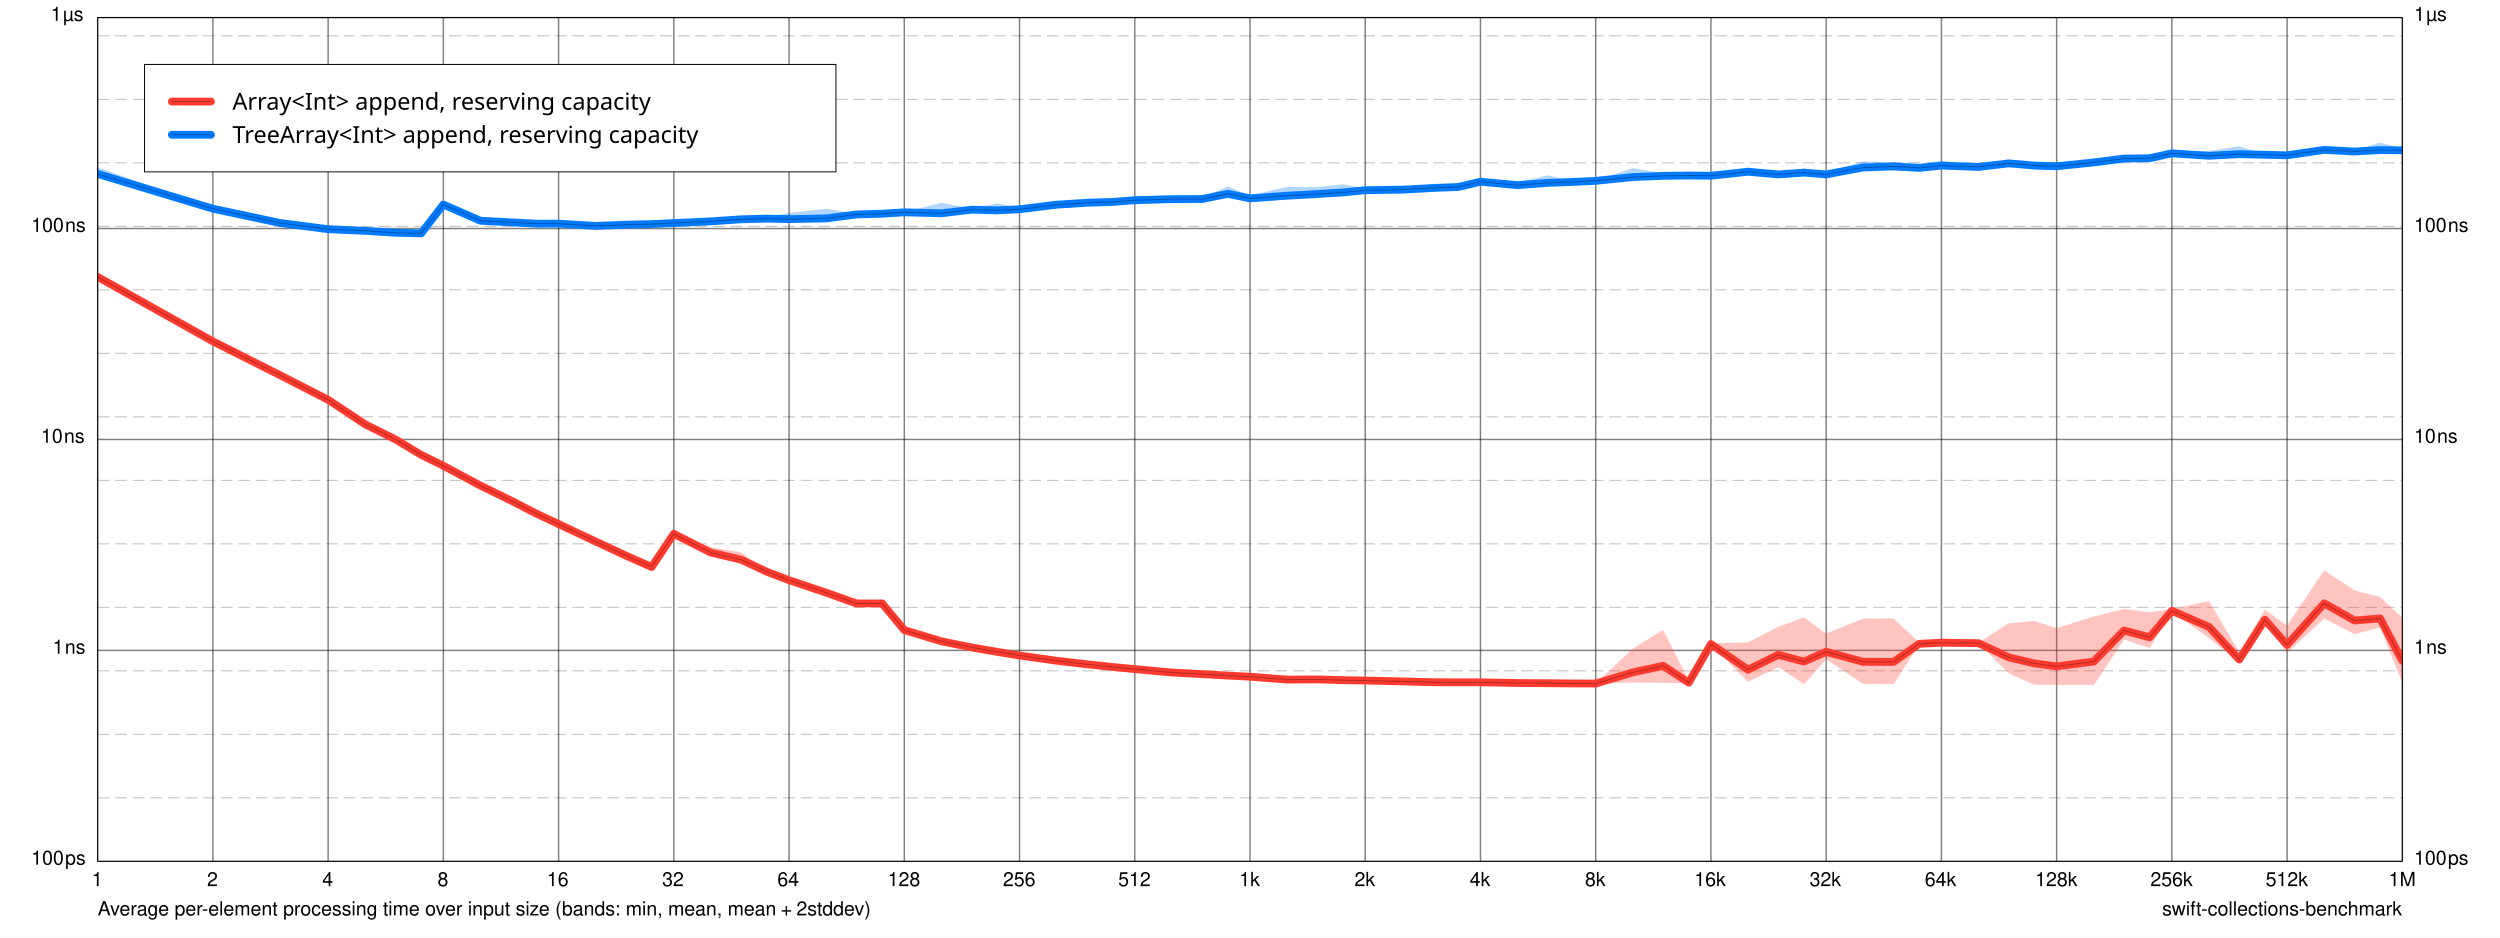
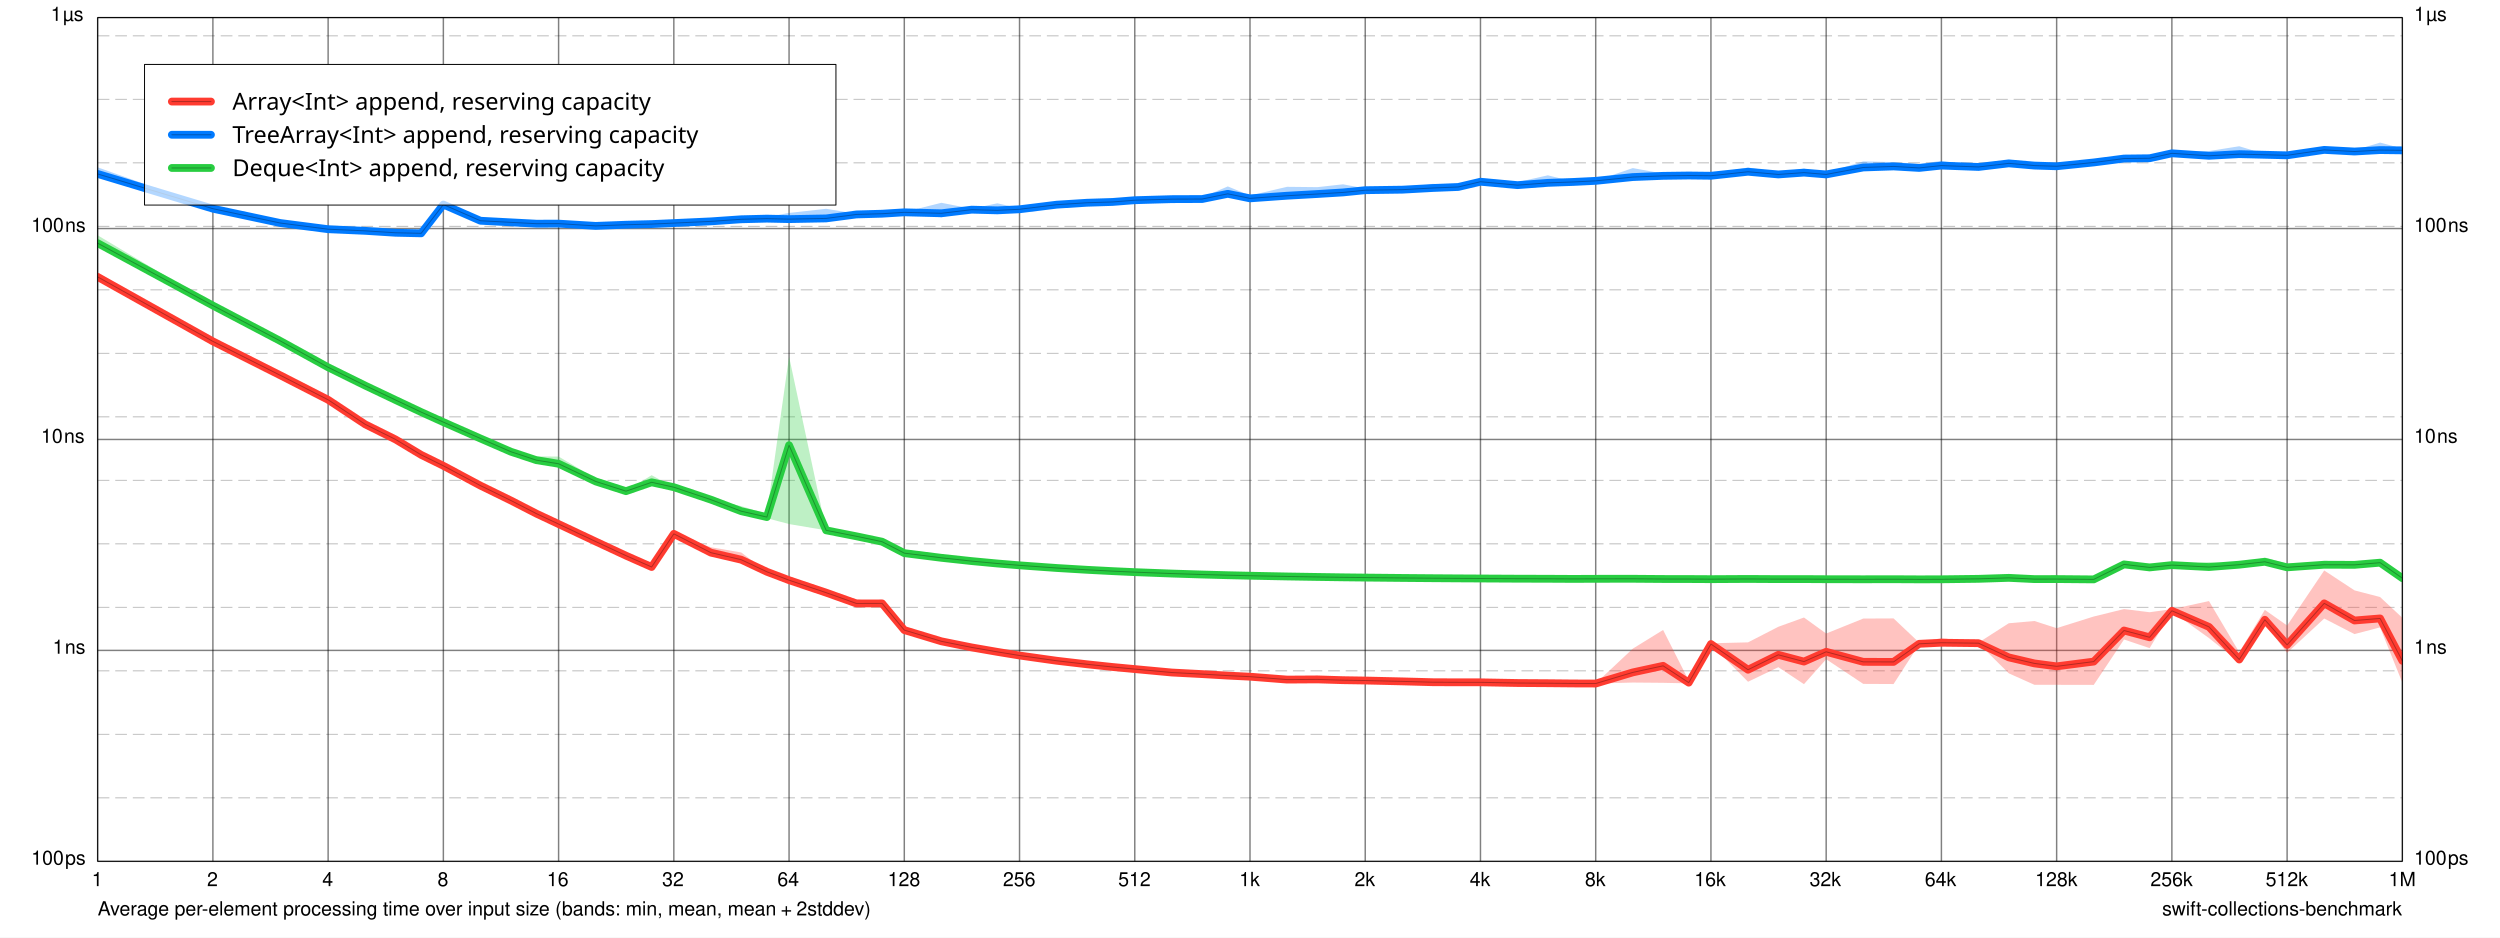
<svg xmlns="http://www.w3.org/2000/svg" xmlns:xlink="http://www.w3.org/1999/xlink" width="1280.0px" height="480.0px" viewBox="0.0 0.0 1280.0 480.0" version="1.1">
  <path d="M 0 0 L 0 480 L 1280 480 L 1280 0 z" fill="#FFFFFF" fill-opacity="1.0" stroke="none" />
  <text x="50" y="468.7" font-family="Helvetica" font-size="10" font-weight="normal" font-style="normal" fill="#000000" fill-opacity="1">Average per-element processing time over input size (bands: min, mean, mean + 2stddev)</text>
  <a xlink:href="https://github.com/apple/swift-collections-benchmark">
    <text x="1107" y="468.7" font-family="Helvetica" font-size="10" font-weight="normal" font-style="normal" fill="#000000" fill-opacity="1">swift-collections-benchmark</text>
  </a>
  <path d="M 50 9 L 50 441" fill="none" stroke-width="0.75" stroke="#000000" stroke-opacity="0.498" stroke-linecap="butt" stroke-linejoin="round" />
  <text x="47" y="453.7" font-family="Helvetica" font-size="10" font-weight="normal" font-style="normal" fill="#000000" fill-opacity="1">1</text>
  <path d="M 109 9 L 109 441" fill="none" stroke-width="0.75" stroke="#000000" stroke-opacity="0.498" stroke-linecap="butt" stroke-linejoin="round" />
  <text x="106" y="453.7" font-family="Helvetica" font-size="10" font-weight="normal" font-style="normal" fill="#000000" fill-opacity="1">2</text>
  <path d="M 168 9 L 168 441" fill="none" stroke-width="0.75" stroke="#000000" stroke-opacity="0.498" stroke-linecap="butt" stroke-linejoin="round" />
  <text x="165" y="453.7" font-family="Helvetica" font-size="10" font-weight="normal" font-style="normal" fill="#000000" fill-opacity="1">4</text>
  <path d="M 227 9 L 227 441" fill="none" stroke-width="0.75" stroke="#000000" stroke-opacity="0.498" stroke-linecap="butt" stroke-linejoin="round" />
  <text x="224" y="453.7" font-family="Helvetica" font-size="10" font-weight="normal" font-style="normal" fill="#000000" fill-opacity="1">8</text>
  <path d="M 286 9 L 286 441" fill="none" stroke-width="0.75" stroke="#000000" stroke-opacity="0.498" stroke-linecap="butt" stroke-linejoin="round" />
  <text x="280" y="453.7" font-family="Helvetica" font-size="10" font-weight="normal" font-style="normal" fill="#000000" fill-opacity="1">16</text>
  <path d="M 345 9 L 345 441" fill="none" stroke-width="0.75" stroke="#000000" stroke-opacity="0.498" stroke-linecap="butt" stroke-linejoin="round" />
  <text x="339" y="453.7" font-family="Helvetica" font-size="10" font-weight="normal" font-style="normal" fill="#000000" fill-opacity="1">32</text>
  <path d="M 404 9 L 404 441" fill="none" stroke-width="0.75" stroke="#000000" stroke-opacity="0.498" stroke-linecap="butt" stroke-linejoin="round" />
  <text x="398" y="453.7" font-family="Helvetica" font-size="10" font-weight="normal" font-style="normal" fill="#000000" fill-opacity="1">64</text>
  <path d="M 463 9 L 463 441" fill="none" stroke-width="0.75" stroke="#000000" stroke-opacity="0.498" stroke-linecap="butt" stroke-linejoin="round" />
  <text x="454.5" y="453.7" font-family="Helvetica" font-size="10" font-weight="normal" font-style="normal" fill="#000000" fill-opacity="1">128</text>
  <path d="M 522 9 L 522 441" fill="none" stroke-width="0.75" stroke="#000000" stroke-opacity="0.498" stroke-linecap="butt" stroke-linejoin="round" />
  <text x="513.5" y="453.7" font-family="Helvetica" font-size="10" font-weight="normal" font-style="normal" fill="#000000" fill-opacity="1">256</text>
  <path d="M 581 9 L 581 441" fill="none" stroke-width="0.75" stroke="#000000" stroke-opacity="0.498" stroke-linecap="butt" stroke-linejoin="round" />
  <text x="572.5" y="453.7" font-family="Helvetica" font-size="10" font-weight="normal" font-style="normal" fill="#000000" fill-opacity="1">512</text>
  <path d="M 640 9 L 640 441" fill="none" stroke-width="0.75" stroke="#000000" stroke-opacity="0.498" stroke-linecap="butt" stroke-linejoin="round" />
  <text x="634.5" y="453.7" font-family="Helvetica" font-size="10" font-weight="normal" font-style="normal" fill="#000000" fill-opacity="1">1k</text>
  <path d="M 699 9 L 699 441" fill="none" stroke-width="0.75" stroke="#000000" stroke-opacity="0.498" stroke-linecap="butt" stroke-linejoin="round" />
  <text x="693.5" y="453.7" font-family="Helvetica" font-size="10" font-weight="normal" font-style="normal" fill="#000000" fill-opacity="1">2k</text>
  <path d="M 758 9 L 758 441" fill="none" stroke-width="0.75" stroke="#000000" stroke-opacity="0.498" stroke-linecap="butt" stroke-linejoin="round" />
  <text x="752.5" y="453.7" font-family="Helvetica" font-size="10" font-weight="normal" font-style="normal" fill="#000000" fill-opacity="1">4k</text>
  <path d="M 817 9 L 817 441" fill="none" stroke-width="0.75" stroke="#000000" stroke-opacity="0.498" stroke-linecap="butt" stroke-linejoin="round" />
  <text x="811.5" y="453.7" font-family="Helvetica" font-size="10" font-weight="normal" font-style="normal" fill="#000000" fill-opacity="1">8k</text>
  <path d="M 876 9 L 876 441" fill="none" stroke-width="0.75" stroke="#000000" stroke-opacity="0.498" stroke-linecap="butt" stroke-linejoin="round" />
  <text x="867.5" y="453.7" font-family="Helvetica" font-size="10" font-weight="normal" font-style="normal" fill="#000000" fill-opacity="1">16k</text>
  <path d="M 935 9 L 935 441" fill="none" stroke-width="0.75" stroke="#000000" stroke-opacity="0.498" stroke-linecap="butt" stroke-linejoin="round" />
  <text x="926.5" y="453.7" font-family="Helvetica" font-size="10" font-weight="normal" font-style="normal" fill="#000000" fill-opacity="1">32k</text>
  <path d="M 994 9 L 994 441" fill="none" stroke-width="0.75" stroke="#000000" stroke-opacity="0.498" stroke-linecap="butt" stroke-linejoin="round" />
  <text x="985.5" y="453.7" font-family="Helvetica" font-size="10" font-weight="normal" font-style="normal" fill="#000000" fill-opacity="1">64k</text>
  <path d="M 1053 9 L 1053 441" fill="none" stroke-width="0.75" stroke="#000000" stroke-opacity="0.498" stroke-linecap="butt" stroke-linejoin="round" />
  <text x="1042" y="453.7" font-family="Helvetica" font-size="10" font-weight="normal" font-style="normal" fill="#000000" fill-opacity="1">128k</text>
  <path d="M 1112 9 L 1112 441" fill="none" stroke-width="0.75" stroke="#000000" stroke-opacity="0.498" stroke-linecap="butt" stroke-linejoin="round" />
  <text x="1101" y="453.7" font-family="Helvetica" font-size="10" font-weight="normal" font-style="normal" fill="#000000" fill-opacity="1">256k</text>
  <path d="M 1171 9 L 1171 441" fill="none" stroke-width="0.75" stroke="#000000" stroke-opacity="0.498" stroke-linecap="butt" stroke-linejoin="round" />
  <text x="1160" y="453.7" font-family="Helvetica" font-size="10" font-weight="normal" font-style="normal" fill="#000000" fill-opacity="1">512k</text>
  <path d="M 1230 9 L 1230 441" fill="none" stroke-width="0.75" stroke="#000000" stroke-opacity="0.498" stroke-linecap="butt" stroke-linejoin="round" />
  <text x="1223" y="453.7" font-family="Helvetica" font-size="10" font-weight="normal" font-style="normal" fill="#000000" fill-opacity="1">1M</text>
  <path d="M 50 441 L 1230 441" fill="none" stroke-width="0.75" stroke="#000000" stroke-opacity="0.498" stroke-linecap="butt" stroke-linejoin="round" />
  <text x="16" y="442.7" font-family="Helvetica" font-size="10" font-weight="normal" font-style="normal" fill="#000000" fill-opacity="1">100 ps</text>
  <text x="1236" y="442.7" font-family="Helvetica" font-size="10" font-weight="normal" font-style="normal" fill="#000000" fill-opacity="1">100 ps</text>
  <path d="M 50 333 L 1230 333" fill="none" stroke-width="0.75" stroke="#000000" stroke-opacity="0.498" stroke-linecap="butt" stroke-linejoin="round" />
  <text x="27" y="334.7" font-family="Helvetica" font-size="10" font-weight="normal" font-style="normal" fill="#000000" fill-opacity="1">1 ns</text>
  <text x="1236" y="334.7" font-family="Helvetica" font-size="10" font-weight="normal" font-style="normal" fill="#000000" fill-opacity="1">1 ns</text>
  <path d="M 50 225 L 1230 225" fill="none" stroke-width="0.75" stroke="#000000" stroke-opacity="0.498" stroke-linecap="butt" stroke-linejoin="round" />
  <text x="21" y="226.7" font-family="Helvetica" font-size="10" font-weight="normal" font-style="normal" fill="#000000" fill-opacity="1">10 ns</text>
  <text x="1236" y="226.7" font-family="Helvetica" font-size="10" font-weight="normal" font-style="normal" fill="#000000" fill-opacity="1">10 ns</text>
  <path d="M 50 117 L 1230 117" fill="none" stroke-width="0.75" stroke="#000000" stroke-opacity="0.498" stroke-linecap="butt" stroke-linejoin="round" />
  <text x="16" y="118.7" font-family="Helvetica" font-size="10" font-weight="normal" font-style="normal" fill="#000000" fill-opacity="1">100 ns</text>
  <text x="1236" y="118.7" font-family="Helvetica" font-size="10" font-weight="normal" font-style="normal" fill="#000000" fill-opacity="1">100 ns</text>
  <path d="M 50 9 L 1230 9" fill="none" stroke-width="0.75" stroke="#000000" stroke-opacity="0.498" stroke-linecap="butt" stroke-linejoin="round" />
  <text x="26" y="10.7" font-family="Helvetica" font-size="10" font-weight="normal" font-style="normal" fill="#000000" fill-opacity="1">1 µs</text>
  <text x="1236" y="10.7" font-family="Helvetica" font-size="10" font-weight="normal" font-style="normal" fill="#000000" fill-opacity="1">1 µs</text>
  <path d="M 50 408.49 L 1230 408.49" fill="none" stroke-width="0.5" stroke="#000000" stroke-opacity="0.259" stroke-linecap="butt" stroke-linejoin="round" stroke-dasharray="6 3" stroke-dashoffset="0" />
  <path d="M 50 375.98 L 1230 375.98" fill="none" stroke-width="0.5" stroke="#000000" stroke-opacity="0.259" stroke-linecap="butt" stroke-linejoin="round" stroke-dasharray="6 3" stroke-dashoffset="0" />
  <path d="M 50 343.47 L 1230 343.47" fill="none" stroke-width="0.5" stroke="#000000" stroke-opacity="0.259" stroke-linecap="butt" stroke-linejoin="round" stroke-dasharray="6 3" stroke-dashoffset="0" />
  <path d="M 50 310.96 L 1230 310.96" fill="none" stroke-width="0.5" stroke="#000000" stroke-opacity="0.259" stroke-linecap="butt" stroke-linejoin="round" stroke-dasharray="6 3" stroke-dashoffset="0" />
  <path d="M 50 278.44 L 1230 278.44" fill="none" stroke-width="0.5" stroke="#000000" stroke-opacity="0.259" stroke-linecap="butt" stroke-linejoin="round" stroke-dasharray="6 3" stroke-dashoffset="0" />
  <path d="M 50 245.93 L 1230 245.93" fill="none" stroke-width="0.5" stroke="#000000" stroke-opacity="0.259" stroke-linecap="butt" stroke-linejoin="round" stroke-dasharray="6 3" stroke-dashoffset="0" />
  <path d="M 50 213.42 L 1230 213.42" fill="none" stroke-width="0.5" stroke="#000000" stroke-opacity="0.259" stroke-linecap="butt" stroke-linejoin="round" stroke-dasharray="6 3" stroke-dashoffset="0" />
  <path d="M 50 180.91 L 1230 180.91" fill="none" stroke-width="0.5" stroke="#000000" stroke-opacity="0.259" stroke-linecap="butt" stroke-linejoin="round" stroke-dasharray="6 3" stroke-dashoffset="0" />
  <path d="M 50 148.4 L 1230 148.4" fill="none" stroke-width="0.5" stroke="#000000" stroke-opacity="0.259" stroke-linecap="butt" stroke-linejoin="round" stroke-dasharray="6 3" stroke-dashoffset="0" />
  <path d="M 50 115.89 L 1230 115.89" fill="none" stroke-width="0.5" stroke="#000000" stroke-opacity="0.259" stroke-linecap="butt" stroke-linejoin="round" stroke-dasharray="6 3" stroke-dashoffset="0" />
  <path d="M 50 83.376 L 1230 83.376" fill="none" stroke-width="0.5" stroke="#000000" stroke-opacity="0.259" stroke-linecap="butt" stroke-linejoin="round" stroke-dasharray="6 3" stroke-dashoffset="0" />
  <path d="M 50 50.865 L 1230 50.865" fill="none" stroke-width="0.5" stroke="#000000" stroke-opacity="0.259" stroke-linecap="butt" stroke-linejoin="round" stroke-dasharray="6 3" stroke-dashoffset="0" />
  <path d="M 50 18.354 L 1230 18.354" fill="none" stroke-width="0.5" stroke="#000000" stroke-opacity="0.259" stroke-linecap="butt" stroke-linejoin="round" stroke-dasharray="6 3" stroke-dashoffset="0" />
-   <path d="M 74 33 L 74 88 L 428 88 L 428 33 z" fill="#FFFFFF" fill-opacity="1.0" stroke="none" />
+   <path d="M 74 33 L 74 105 L 428 105 L 428 33 z" fill="#FFFFFF" fill-opacity="1.0" stroke="none" />
  <clipPath id="clip-0">
    <path d="M 50 9 L 50 441 L 1230 441 L 1230 9 z" />
  </clipPath>
  <g clip-path="url(#clip-0)">
+     <path d="M 50 120.47L 109 155.82L 143.51 174.56L 168 188.07L 186.99 197.43L 202.51 204.5L 215.63 210.7L 227 216.13L 245.99 224.24L 261.51 230.75L 274.63 233.67L 286 233.76L 304.99 245L 320.51 251.29L 333.63 243.3L 345 249.45L 363.99 255.7L 379.51 259.15L 392.63 263.16L 404 182.57L 422.99 271.53L 438.51 274.01L 451.63 276.53L 463 283.21L 481.99 285.6L 497.51 287.22L 510.63 288.51L 522 289.45L 540.99 290.81L 556.51 291.74L 569.63 292.42L 581 292.94L 599.99 293.64L 615.51 294.14L 628.63 294.51L 640 294.77L 658.99 295.15L 674.51 295.4L 687.63 295.59L 699 295.71L 717.99 295.89L 733.51 296.01L 746.63 296.13L 758 296.19L 776.99 296.26L 792.51 296.32L 805.63 296.39L 817 296.31L 835.99 296.31L 851.51 296.38L 864.63 296.47L 876 296.47L 894.99 296.33L 910.51 296.41L 923.63 296.21L 935 296.43L 953.99 296.55L 969.51 296.39L 982.63 296.57L 994 296.59L 1013 295.61L 1028.5 293.92L 1041.6 296.28L 1053 296.08L 1072 296.63L 1087.5 288.5L 1100.6 288.64L 1112 289.33L 1131 287.75L 1146.5 288.87L 1159.6 285.45L 1171 288.56L 1190 287.7L 1205.5 288.29L 1218.6 286.85L 1230 295.48L 1230 296.21L 1218.6 288.54L 1205.5 289.53L 1190 289.66L 1171 291.18L 1159.6 288.43L 1146.5 289.21L 1131 291.26L 1112 289.35L 1100.6 291.21L 1087.5 289.13L 1072 296.66L 1053 296.63L 1041.6 296.57L 1028.5 296.57L 1013 296.63L 994 296.61L 982.63 296.65L 969.51 296.62L 953.99 296.6L 935 296.6L 923.63 296.59L 910.51 296.55L 894.99 296.45L 876 296.55L 864.63 296.48L 851.51 296.48L 835.99 296.34L 817 296.36L 805.63 296.4L 792.51 296.34L 776.99 296.29L 758 296.19L 746.63 296.13L 733.51 296.04L 717.99 295.91L 699 295.73L 687.63 295.59L 674.51 295.4L 658.99 295.15L 640 294.77L 628.63 294.51L 615.51 294.15L 599.99 293.67L 581 292.94L 569.63 292.42L 556.51 291.74L 540.99 290.81L 522 289.45L 510.63 288.51L 497.51 287.29L 481.99 285.6L 463 283.21L 451.63 277.64L 438.51 274.79L 422.99 271.53L 404 268.32L 392.63 265.32L 379.51 262.67L 363.99 255.88L 345 249.45L 333.63 248.29L 320.51 251.55L 304.99 247.04L 286 238.82L 274.63 236.31L 261.51 231.45L 245.99 224.61L 227 216.13L 215.63 211.09L 202.51 204.91L 186.99 197.43L 168 188.07L 143.51 174.57L 109 156.68L 50 126.02" fill="#28CD41" fill-opacity="0.302" stroke="none" />
    <path d="M 50 85.672L 109 106.62L 143.51 113.93L 168 115.97L 186.99 118.07L 202.51 118.69L 215.63 119.02L 227 104.69L 245.99 113L 261.51 112.76L 274.63 113.53L 286 114.48L 304.99 114.76L 320.51 113.89L 333.63 113.75L 345 113.42L 363.99 112.65L 379.51 112.25L 392.63 111.05L 404 109.03L 422.99 106.9L 438.51 109.47L 451.63 108.47L 463 108.56L 481.99 103.83L 497.51 106.87L 510.63 104.09L 522 106.63L 540.99 103.81L 556.51 102.72L 569.63 103.39L 581 101.16L 599.99 101.04L 615.51 101.08L 628.63 95.444L 640 100.09L 658.99 95.648L 674.51 95.821L 687.63 94.363L 699 96.518L 717.99 96.866L 733.51 94.122L 746.63 94.786L 758 91.215L 776.99 93.225L 792.51 89.758L 805.63 93.027L 817 92.544L 835.99 86.059L 851.51 88.888L 864.63 88.183L 876 89.1L 894.99 85.769L 910.51 88.146L 923.63 86.35L 935 88.475L 953.99 82.62L 969.51 82.992L 982.63 83.963L 994 82.361L 1013 85.301L 1028.5 83.366L 1041.6 84.102L 1053 85.009L 1072 82.156L 1087.5 81.011L 1100.6 80.093L 1112 77.58L 1131 77.33L 1146.5 74.875L 1159.6 78.877L 1171 79.05L 1190 75.617L 1205.5 76.963L 1218.6 73.001L 1230 76.066L 1230 77.314L 1218.6 78.275L 1205.5 77.798L 1190 77.148L 1171 79.698L 1159.6 79.377L 1146.5 80.426L 1131 80.653L 1112 78.822L 1100.6 81.359L 1087.5 81.241L 1072 83.542L 1053 85.173L 1041.6 85.017L 1028.5 83.737L 1013 85.542L 994 85.663L 982.63 86.716L 969.51 86.023L 953.99 86.903L 935 89.606L 923.63 89.113L 910.51 89.734L 894.99 88.72L 876 90.305L 864.63 90.461L 851.51 90.449L 835.99 92.396L 817 92.611L 805.63 93.196L 792.51 95.072L 776.99 95.359L 758 93.711L 746.63 96.07L 733.51 97.034L 717.99 97.2L 699 97.689L 687.63 100.09L 674.51 100.64L 658.99 101.93L 640 102.09L 628.63 100.65L 615.51 102.2L 599.99 102.29L 581 103L 569.63 103.4L 556.51 104.2L 540.99 105.16L 522 107.33L 510.63 109.04L 497.51 107.52L 481.99 111.26L 463 108.77L 451.63 109.76L 438.51 109.91L 422.99 113.7L 404 113.36L 392.63 112.25L 379.51 112.28L 363.99 113.59L 345 114.5L 333.63 115.08L 320.51 115.48L 304.99 115.99L 286 114.5L 274.63 114.88L 261.51 114.23L 245.99 113.03L 227 104.74L 215.63 119.61L 202.51 119.34L 186.99 118.23L 168 117.85L 143.51 114.28L 109 106.93L 50 90.309" fill="#007AFF" fill-opacity="0.302" stroke="none" />
    <path d="M 50 139.49L 109 174.78L 143.51 192.16L 168 202.94L 186.99 216.81L 202.51 223.19L 215.63 231.97L 227 238.49L 245.99 248.64L 261.51 256.23L 274.63 262.54L 286 267.88L 304.99 276.85L 320.51 284.5L 333.63 290.3L 345 273.34L 363.99 280.19L 379.51 282.87L 392.63 292.75L 404 296.86L 422.99 303.27L 438.51 306.79L 451.63 308.93L 463 320.73L 481.99 328.35L 497.51 331.47L 510.63 333.76L 522 335.62L 540.99 338.3L 556.51 339.94L 569.63 341.5L 581 342.57L 599.99 343.62L 615.51 345.04L 628.63 345.83L 640 346.42L 658.99 346.06L 674.51 347.85L 687.63 348.25L 699 348.13L 717.99 348.58L 733.51 349.29L 746.63 349.35L 758 349.33L 776.99 349.59L 792.51 349.78L 805.63 349.83L 817 349.92L 835.99 332.11L 851.51 322.54L 864.63 348.43L 876 329.36L 894.99 328.89L 910.51 320.91L 923.63 316.16L 935 324.37L 953.99 316.7L 969.51 316.63L 982.63 329.03L 994 326.69L 1013 329.04L 1028.5 319.1L 1041.6 317.95L 1053 321.62L 1072 315.65L 1087.5 311.84L 1100.6 313.46L 1112 311.88L 1131 307.75L 1146.5 333.96L 1159.6 312.25L 1171 320.26L 1190 292.07L 1205.5 302.27L 1218.6 305.68L 1230 316.31L 1230 349.52L 1218.6 321.22L 1205.5 324.65L 1190 316.69L 1171 334.25L 1159.6 319.27L 1146.5 339.06L 1131 326.7L 1112 313.02L 1100.6 331.84L 1087.5 327.42L 1072 350.67L 1053 350.63L 1041.6 350.61L 1028.5 344.74L 1013 329.4L 994 329.96L 982.63 329.84L 969.51 350.23L 953.99 350.15L 935 337.53L 923.63 350.29L 910.51 341.6L 894.99 349.06L 876 329.89L 864.63 349.89L 851.51 349.6L 835.99 349.46L 817 349.98L 805.63 349.97L 792.51 349.81L 776.99 349.74L 758 349.36L 746.63 349.35L 733.51 349.29L 717.99 348.97L 699 348.54L 687.63 348.25L 674.51 347.85L 658.99 348.64L 640 346.47L 628.63 345.94L 615.51 345.17L 599.99 344.58L 581 342.57L 569.63 341.5L 556.51 340.17L 540.99 338.3L 522 335.62L 510.63 333.76L 497.51 331.48L 481.99 328.35L 463 323.27L 451.63 308.94L 438.51 309.78L 422.99 303.52L 404 297.13L 392.63 292.75L 379.51 287.95L 363.99 283.98L 345 273.34L 333.63 290.3L 320.51 284.5L 304.99 277.42L 286 268.47L 274.63 263.14L 261.51 256.23L 245.99 248.64L 227 238.49L 215.63 233.22L 202.51 225.66L 186.99 217.44L 168 205.34L 143.51 192.16L 109 174.79L 50 142.62" fill="#FF3B30" fill-opacity="0.302" stroke="none" />
+     <path d="M 50 124.51L 109 156.45L 143.51 174.57L 168 188.07L 186.99 197.43L 202.51 204.8L 215.63 210.99L 227 216.13L 245.99 224.51L 261.51 231.26L 274.63 235.61L 286 237.45L 304.99 246.5L 320.51 251.48L 333.63 246.94L 345 249.45L 363.99 255.83L 379.51 261.73L 392.63 264.74L 404 227.96L 422.99 271.53L 438.51 274.59L 451.63 277.35L 463 283.21L 481.99 285.6L 497.51 287.28L 510.63 288.51L 522 289.45L 540.99 290.81L 556.51 291.74L 569.63 292.42L 581 292.94L 599.99 293.66L 615.51 294.15L 628.63 294.51L 640 294.77L 658.99 295.15L 674.51 295.4L 687.63 295.59L 699 295.72L 717.99 295.91L 733.51 296.04L 746.63 296.13L 758 296.19L 776.99 296.29L 792.51 296.33L 805.63 296.4L 817 296.35L 835.99 296.33L 851.51 296.45L 864.63 296.47L 876 296.53L 894.99 296.42L 910.51 296.51L 923.63 296.49L 935 296.56L 953.99 296.59L 969.51 296.56L 982.63 296.63L 994 296.6L 1013 296.36L 1028.5 295.86L 1041.6 296.5L 1053 296.48L 1072 296.65L 1087.5 288.97L 1100.6 290.52L 1112 289.34L 1131 290.32L 1146.5 289.12L 1159.6 287.63L 1171 290.48L 1190 289.14L 1205.5 289.2L 1218.6 288.09L 1230 296.02" fill="none" stroke-width="4" stroke="#28CD41" stroke-opacity="1" stroke-linecap="round" stroke-linejoin="round" />
    <path d="M 50 89.053L 109 106.85L 143.51 114.19L 168 117.35L 186.99 118.19L 202.51 119.17L 215.63 119.46L 227 104.73L 245.99 113.02L 261.51 113.84L 274.63 114.53L 286 114.5L 304.99 115.66L 320.51 115.06L 333.63 114.73L 345 114.22L 363.99 113.34L 379.51 112.27L 392.63 111.94L 404 112.19L 422.99 111.83L 438.51 109.79L 451.63 109.42L 463 108.71L 481.99 109.2L 497.51 107.35L 510.63 107.7L 522 107.15L 540.99 104.8L 556.51 103.81L 569.63 103.4L 581 102.51L 599.99 101.96L 615.51 101.9L 628.63 99.236L 640 101.56L 658.99 100.21L 674.51 99.333L 687.63 98.524L 699 97.38L 717.99 97.112L 733.51 96.256L 746.63 95.731L 758 93.046L 776.99 94.793L 792.51 93.625L 805.63 93.152L 817 92.594L 835.99 90.656L 851.51 90.036L 864.63 89.855L 876 89.988L 894.99 87.931L 910.51 89.314L 923.63 88.375L 935 89.308L 953.99 85.746L 969.51 85.213L 982.63 85.981L 994 84.778L 1013 85.479L 1028.5 83.64L 1041.6 84.777L 1053 85.13L 1072 83.176L 1087.5 81.181L 1100.6 81.025L 1112 78.495L 1131 79.762L 1146.5 78.912L 1159.6 79.246L 1171 79.528L 1190 76.743L 1205.5 77.578L 1218.6 76.839L 1230 76.985" fill="none" stroke-width="4" stroke="#007AFF" stroke-opacity="1" stroke-linecap="round" stroke-linejoin="round" />
    <path d="M 50 141.78L 109 174.79L 143.51 192.16L 168 204.7L 186.99 217.27L 202.51 225L 215.63 232.89L 227 238.49L 245.99 248.64L 261.51 256.23L 274.63 262.98L 286 268.32L 304.99 277.27L 320.51 284.5L 333.63 290.3L 345 273.34L 363.99 282.96L 379.51 286.57L 392.63 292.75L 404 297.06L 422.99 303.45L 438.51 308.98L 451.63 308.94L 463 322.6L 481.99 328.35L 497.51 331.48L 510.63 333.76L 522 335.62L 540.99 338.3L 556.51 340.11L 569.63 341.5L 581 342.57L 599.99 344.33L 615.51 345.14L 628.63 345.91L 640 346.46L 658.99 347.95L 674.51 347.85L 687.63 348.25L 699 348.43L 717.99 348.87L 733.51 349.29L 746.63 349.35L 758 349.35L 776.99 349.7L 792.51 349.8L 805.63 349.93L 817 349.97L 835.99 344.27L 851.51 340.9L 864.63 349.51L 876 329.75L 894.99 342.9L 910.51 335.26L 923.63 338.73L 935 333.72L 953.99 338.87L 969.51 338.89L 982.63 329.63L 994 329.08L 1013 329.31L 1028.5 336.58L 1041.6 339.66L 1053 341.17L 1072 338.73L 1087.5 322.82L 1100.6 326.3L 1112 312.72L 1131 320.97L 1146.5 337.67L 1159.6 317.33L 1171 330.18L 1190 308.92L 1205.5 317.7L 1218.6 316.64L 1230 338.34" fill="none" stroke-width="4" stroke="#FF3B30" stroke-opacity="1" stroke-linecap="round" stroke-linejoin="round" />
+     <path d="M 50 124.51L 109 156.45L 143.51 174.57L 168 188.07L 186.99 197.43L 202.51 204.8L 215.63 210.99L 227 216.13L 245.99 224.51L 261.51 231.26L 274.63 235.61L 286 237.45L 304.99 246.5L 320.51 251.48L 333.63 246.94L 345 249.45L 363.99 255.83L 379.51 261.73L 392.63 264.74L 404 227.96L 422.99 271.53L 438.51 274.59L 451.63 277.35L 463 283.21L 481.99 285.6L 497.51 287.28L 510.63 288.51L 522 289.45L 540.99 290.81L 556.51 291.74L 569.63 292.42L 581 292.94L 599.99 293.66L 615.51 294.15L 628.63 294.51L 640 294.77L 658.99 295.15L 674.51 295.4L 687.63 295.59L 699 295.72L 717.99 295.91L 733.51 296.04L 746.63 296.13L 758 296.19L 776.99 296.29L 792.51 296.33L 805.63 296.4L 817 296.35L 835.99 296.33L 851.51 296.45L 864.63 296.47L 876 296.53L 894.99 296.42L 910.51 296.51L 923.63 296.49L 935 296.56L 953.99 296.59L 969.51 296.56L 982.63 296.63L 994 296.6L 1013 296.36L 1028.5 295.86L 1041.6 296.5L 1053 296.48L 1072 296.65L 1087.5 288.97L 1100.6 290.52L 1112 289.34L 1131 290.32L 1146.5 289.12L 1159.6 287.63L 1171 290.48L 1190 289.14L 1205.5 289.2L 1218.6 288.09L 1230 296.02" fill="none" stroke-width="0.5" stroke="#000000" stroke-opacity="0.302" stroke-linecap="round" stroke-linejoin="round" />
    <path d="M 50 89.053L 109 106.85L 143.51 114.19L 168 117.35L 186.99 118.19L 202.51 119.17L 215.63 119.46L 227 104.73L 245.99 113.02L 261.51 113.84L 274.63 114.53L 286 114.5L 304.99 115.66L 320.51 115.06L 333.63 114.73L 345 114.22L 363.99 113.34L 379.51 112.27L 392.63 111.94L 404 112.19L 422.99 111.83L 438.51 109.79L 451.63 109.42L 463 108.71L 481.99 109.2L 497.51 107.35L 510.63 107.7L 522 107.15L 540.99 104.8L 556.51 103.81L 569.63 103.4L 581 102.51L 599.99 101.96L 615.51 101.9L 628.63 99.236L 640 101.56L 658.99 100.21L 674.51 99.333L 687.63 98.524L 699 97.38L 717.99 97.112L 733.51 96.256L 746.63 95.731L 758 93.046L 776.99 94.793L 792.51 93.625L 805.63 93.152L 817 92.594L 835.99 90.656L 851.51 90.036L 864.63 89.855L 876 89.988L 894.99 87.931L 910.51 89.314L 923.63 88.375L 935 89.308L 953.99 85.746L 969.51 85.213L 982.63 85.981L 994 84.778L 1013 85.479L 1028.5 83.64L 1041.6 84.777L 1053 85.13L 1072 83.176L 1087.5 81.181L 1100.6 81.025L 1112 78.495L 1131 79.762L 1146.5 78.912L 1159.6 79.246L 1171 79.528L 1190 76.743L 1205.5 77.578L 1218.6 76.839L 1230 76.985" fill="none" stroke-width="0.5" stroke="#000000" stroke-opacity="0.302" stroke-linecap="round" stroke-linejoin="round" />
    <path d="M 50 141.78L 109 174.79L 143.51 192.16L 168 204.7L 186.99 217.27L 202.51 225L 215.63 232.89L 227 238.49L 245.99 248.64L 261.51 256.23L 274.63 262.98L 286 268.32L 304.99 277.27L 320.51 284.5L 333.63 290.3L 345 273.34L 363.99 282.96L 379.51 286.57L 392.63 292.75L 404 297.06L 422.99 303.45L 438.51 308.98L 451.63 308.94L 463 322.6L 481.99 328.35L 497.51 331.48L 510.63 333.76L 522 335.62L 540.99 338.3L 556.51 340.11L 569.63 341.5L 581 342.57L 599.99 344.33L 615.51 345.14L 628.63 345.91L 640 346.46L 658.99 347.95L 674.51 347.85L 687.63 348.25L 699 348.43L 717.99 348.87L 733.51 349.29L 746.63 349.35L 758 349.35L 776.99 349.7L 792.51 349.8L 805.63 349.93L 817 349.97L 835.99 344.27L 851.51 340.9L 864.63 349.51L 876 329.75L 894.99 342.9L 910.51 335.26L 923.63 338.73L 935 333.72L 953.99 338.87L 969.51 338.89L 982.63 329.63L 994 329.08L 1013 329.31L 1028.5 336.58L 1041.6 339.66L 1053 341.17L 1072 338.73L 1087.5 322.82L 1100.6 326.3L 1112 312.72L 1131 320.97L 1146.5 337.67L 1159.6 317.33L 1171 330.18L 1190 308.92L 1205.5 317.7L 1218.6 316.64L 1230 338.34" fill="none" stroke-width="0.5" stroke="#000000" stroke-opacity="0.302" stroke-linecap="round" stroke-linejoin="round" />
  </g>
-   <path d="M 74 33 L 74 88 L 428 88 L 428 33 z" fill="#FFFFFF" fill-opacity="0.702" stroke-width="0.5" stroke="#000000" stroke-opacity="1" stroke-linecap="round" stroke-linejoin="round" />
+   <path d="M 74 33 L 74 105 L 428 105 L 428 33 z" fill="#FFFFFF" fill-opacity="0.702" stroke-width="0.5" stroke="#000000" stroke-opacity="1" stroke-linecap="round" stroke-linejoin="round" />
  <path d="M 88 52 L 108 52" fill="none" stroke-width="4" stroke="#FF3B30" stroke-opacity="1" stroke-linecap="round" stroke-linejoin="round" />
  <path d="M 88 52 L 108 52" fill="none" stroke-width="0.5" stroke="#000000" stroke-opacity="0.302" stroke-linecap="round" stroke-linejoin="round" />
  <text x="119" y="56.17" font-family="Menlo" font-size="12" font-weight="normal" font-style="normal" fill="#000000" fill-opacity="1">Array&lt;Int&gt; append, reserving capacity</text>
  <path d="M 88 69 L 108 69" fill="none" stroke-width="4" stroke="#007AFF" stroke-opacity="1" stroke-linecap="round" stroke-linejoin="round" />
  <path d="M 88 69 L 108 69" fill="none" stroke-width="0.5" stroke="#000000" stroke-opacity="0.302" stroke-linecap="round" stroke-linejoin="round" />
  <text x="119" y="73.17" font-family="Menlo" font-size="12" font-weight="normal" font-style="normal" fill="#000000" fill-opacity="1">TreeArray&lt;Int&gt; append, reserving capacity</text>
+   <path d="M 88 86 L 108 86" fill="none" stroke-width="4" stroke="#28CD41" stroke-opacity="1" stroke-linecap="round" stroke-linejoin="round" />
+   <path d="M 88 86 L 108 86" fill="none" stroke-width="0.5" stroke="#000000" stroke-opacity="0.302" stroke-linecap="round" stroke-linejoin="round" />
+   <text x="119" y="90.17" font-family="Menlo" font-size="12" font-weight="normal" font-style="normal" fill="#000000" fill-opacity="1">Deque&lt;Int&gt; append, reserving capacity</text>
  <path d="M 50 9 L 50 441 L 1230 441 L 1230 9 z" fill="none" stroke-width="0.5" stroke="#000000" stroke-opacity="1" stroke-linecap="round" stroke-linejoin="round" />
</svg>
